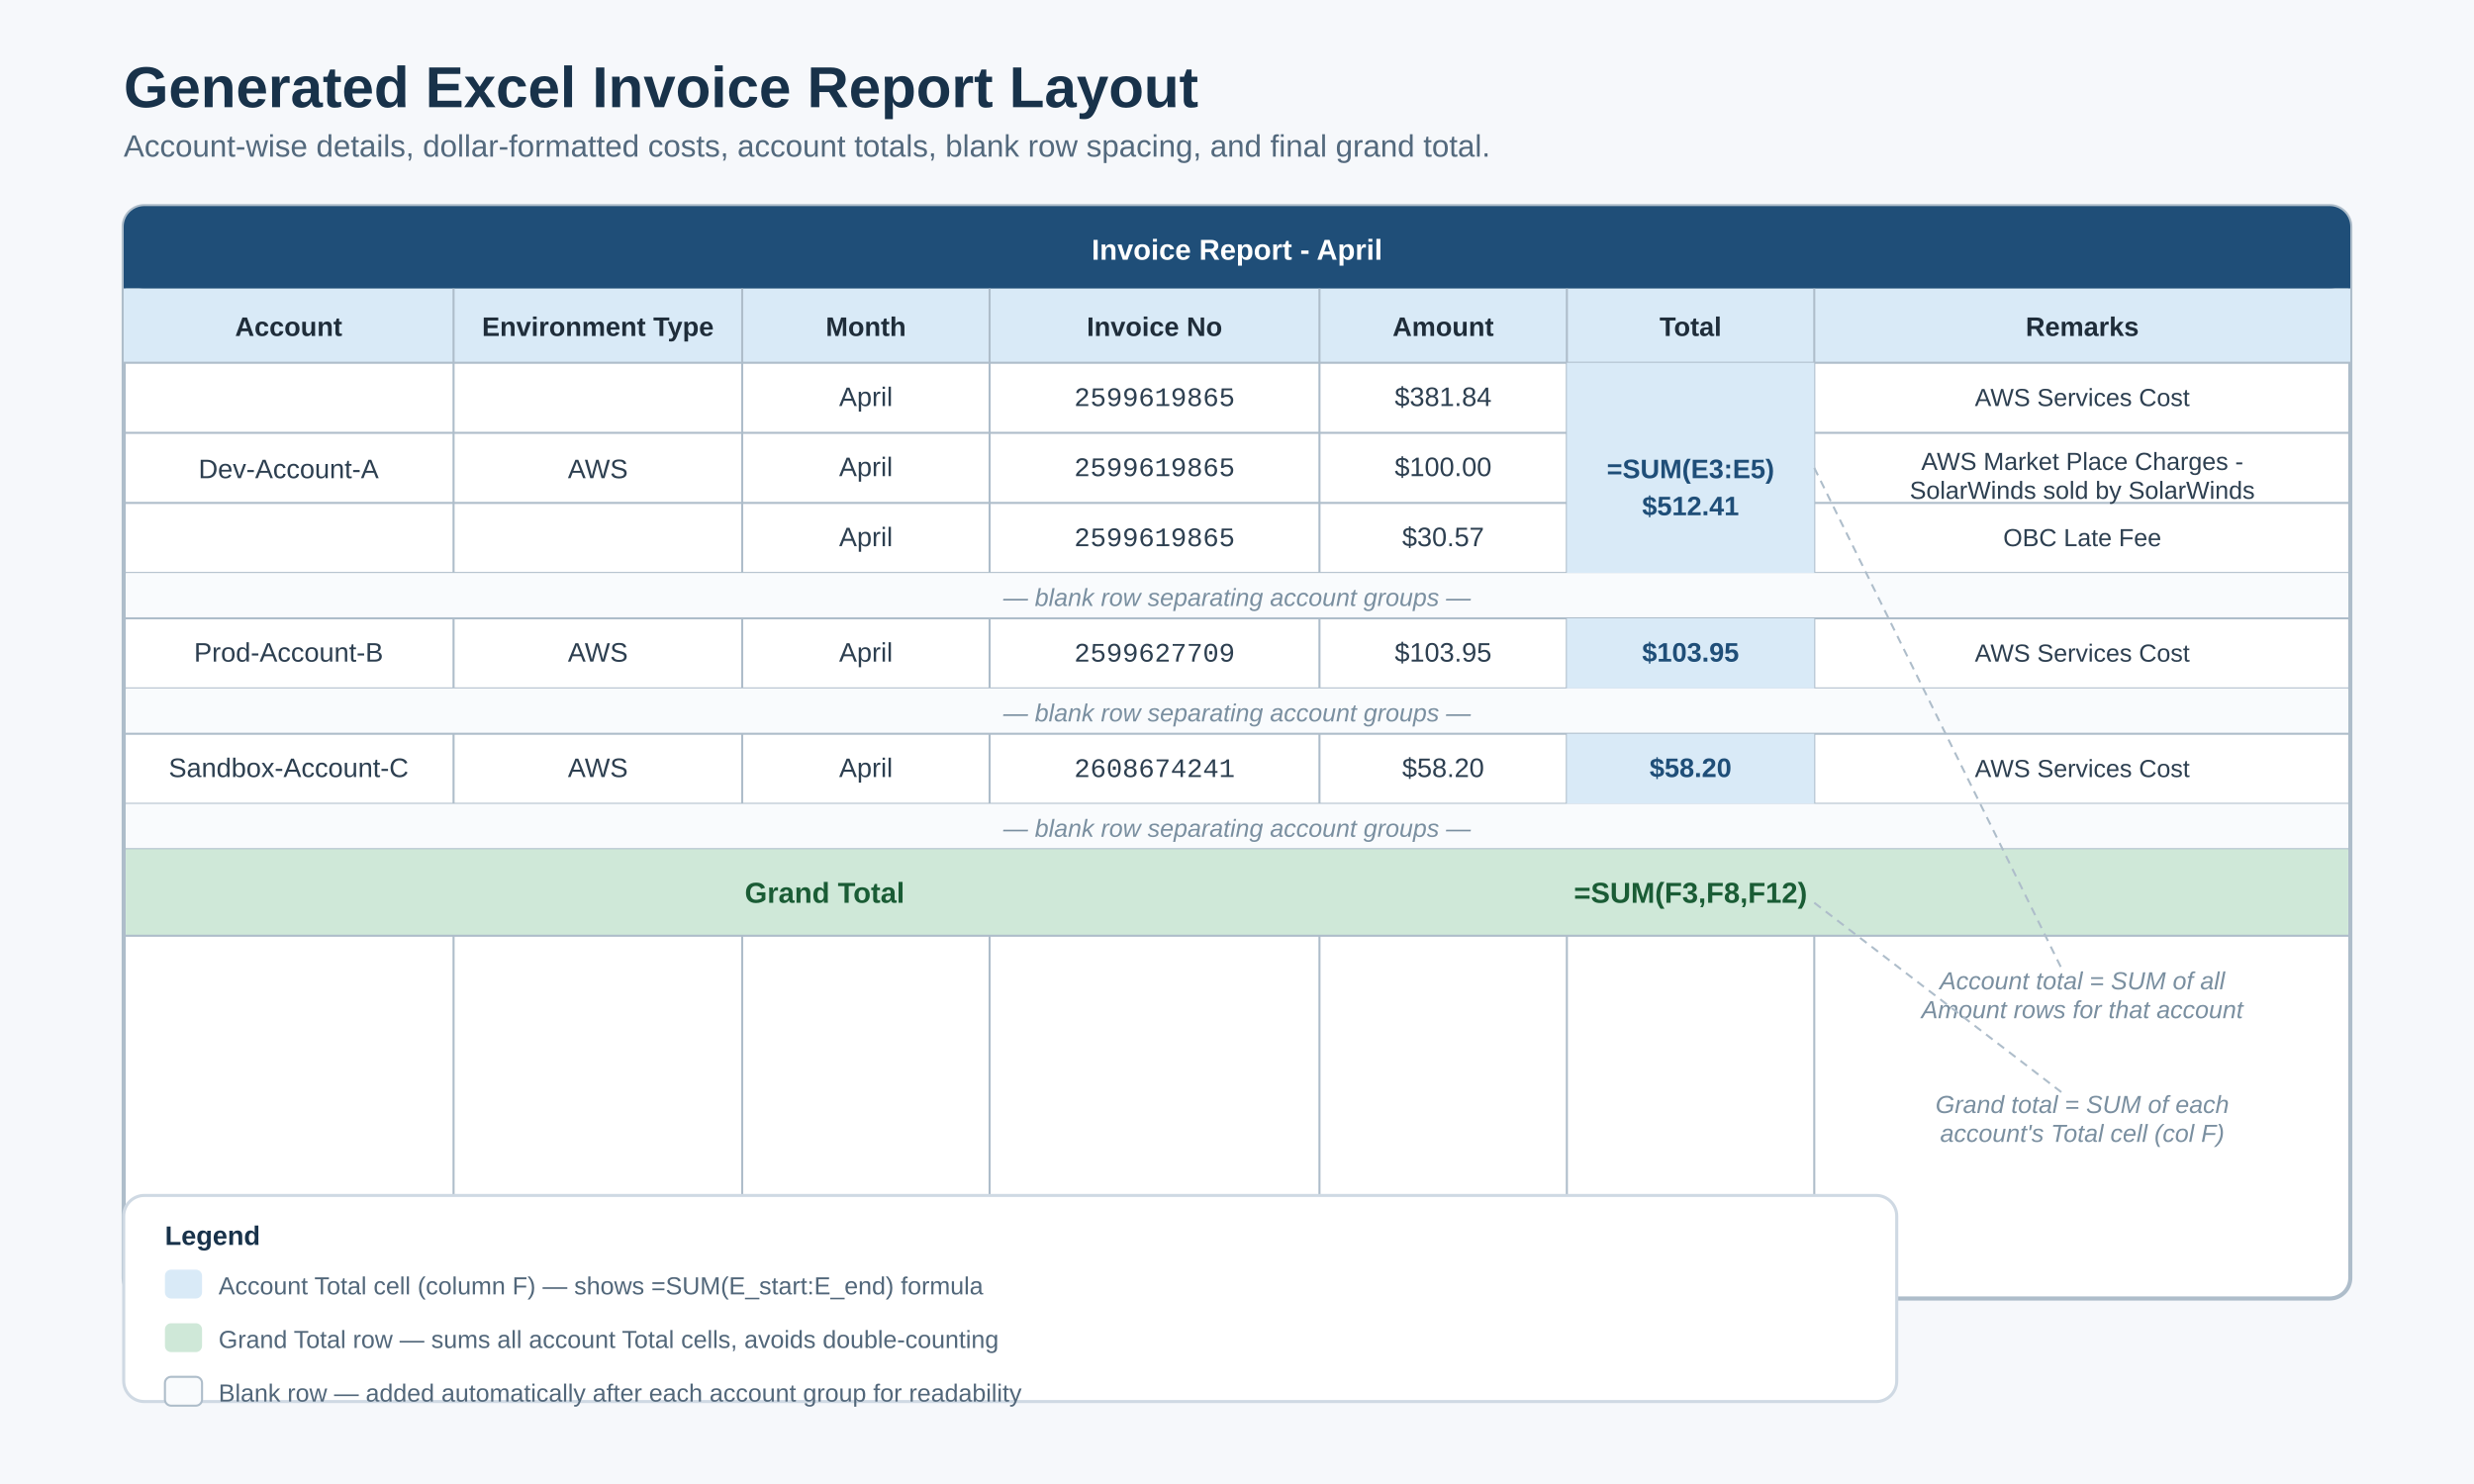
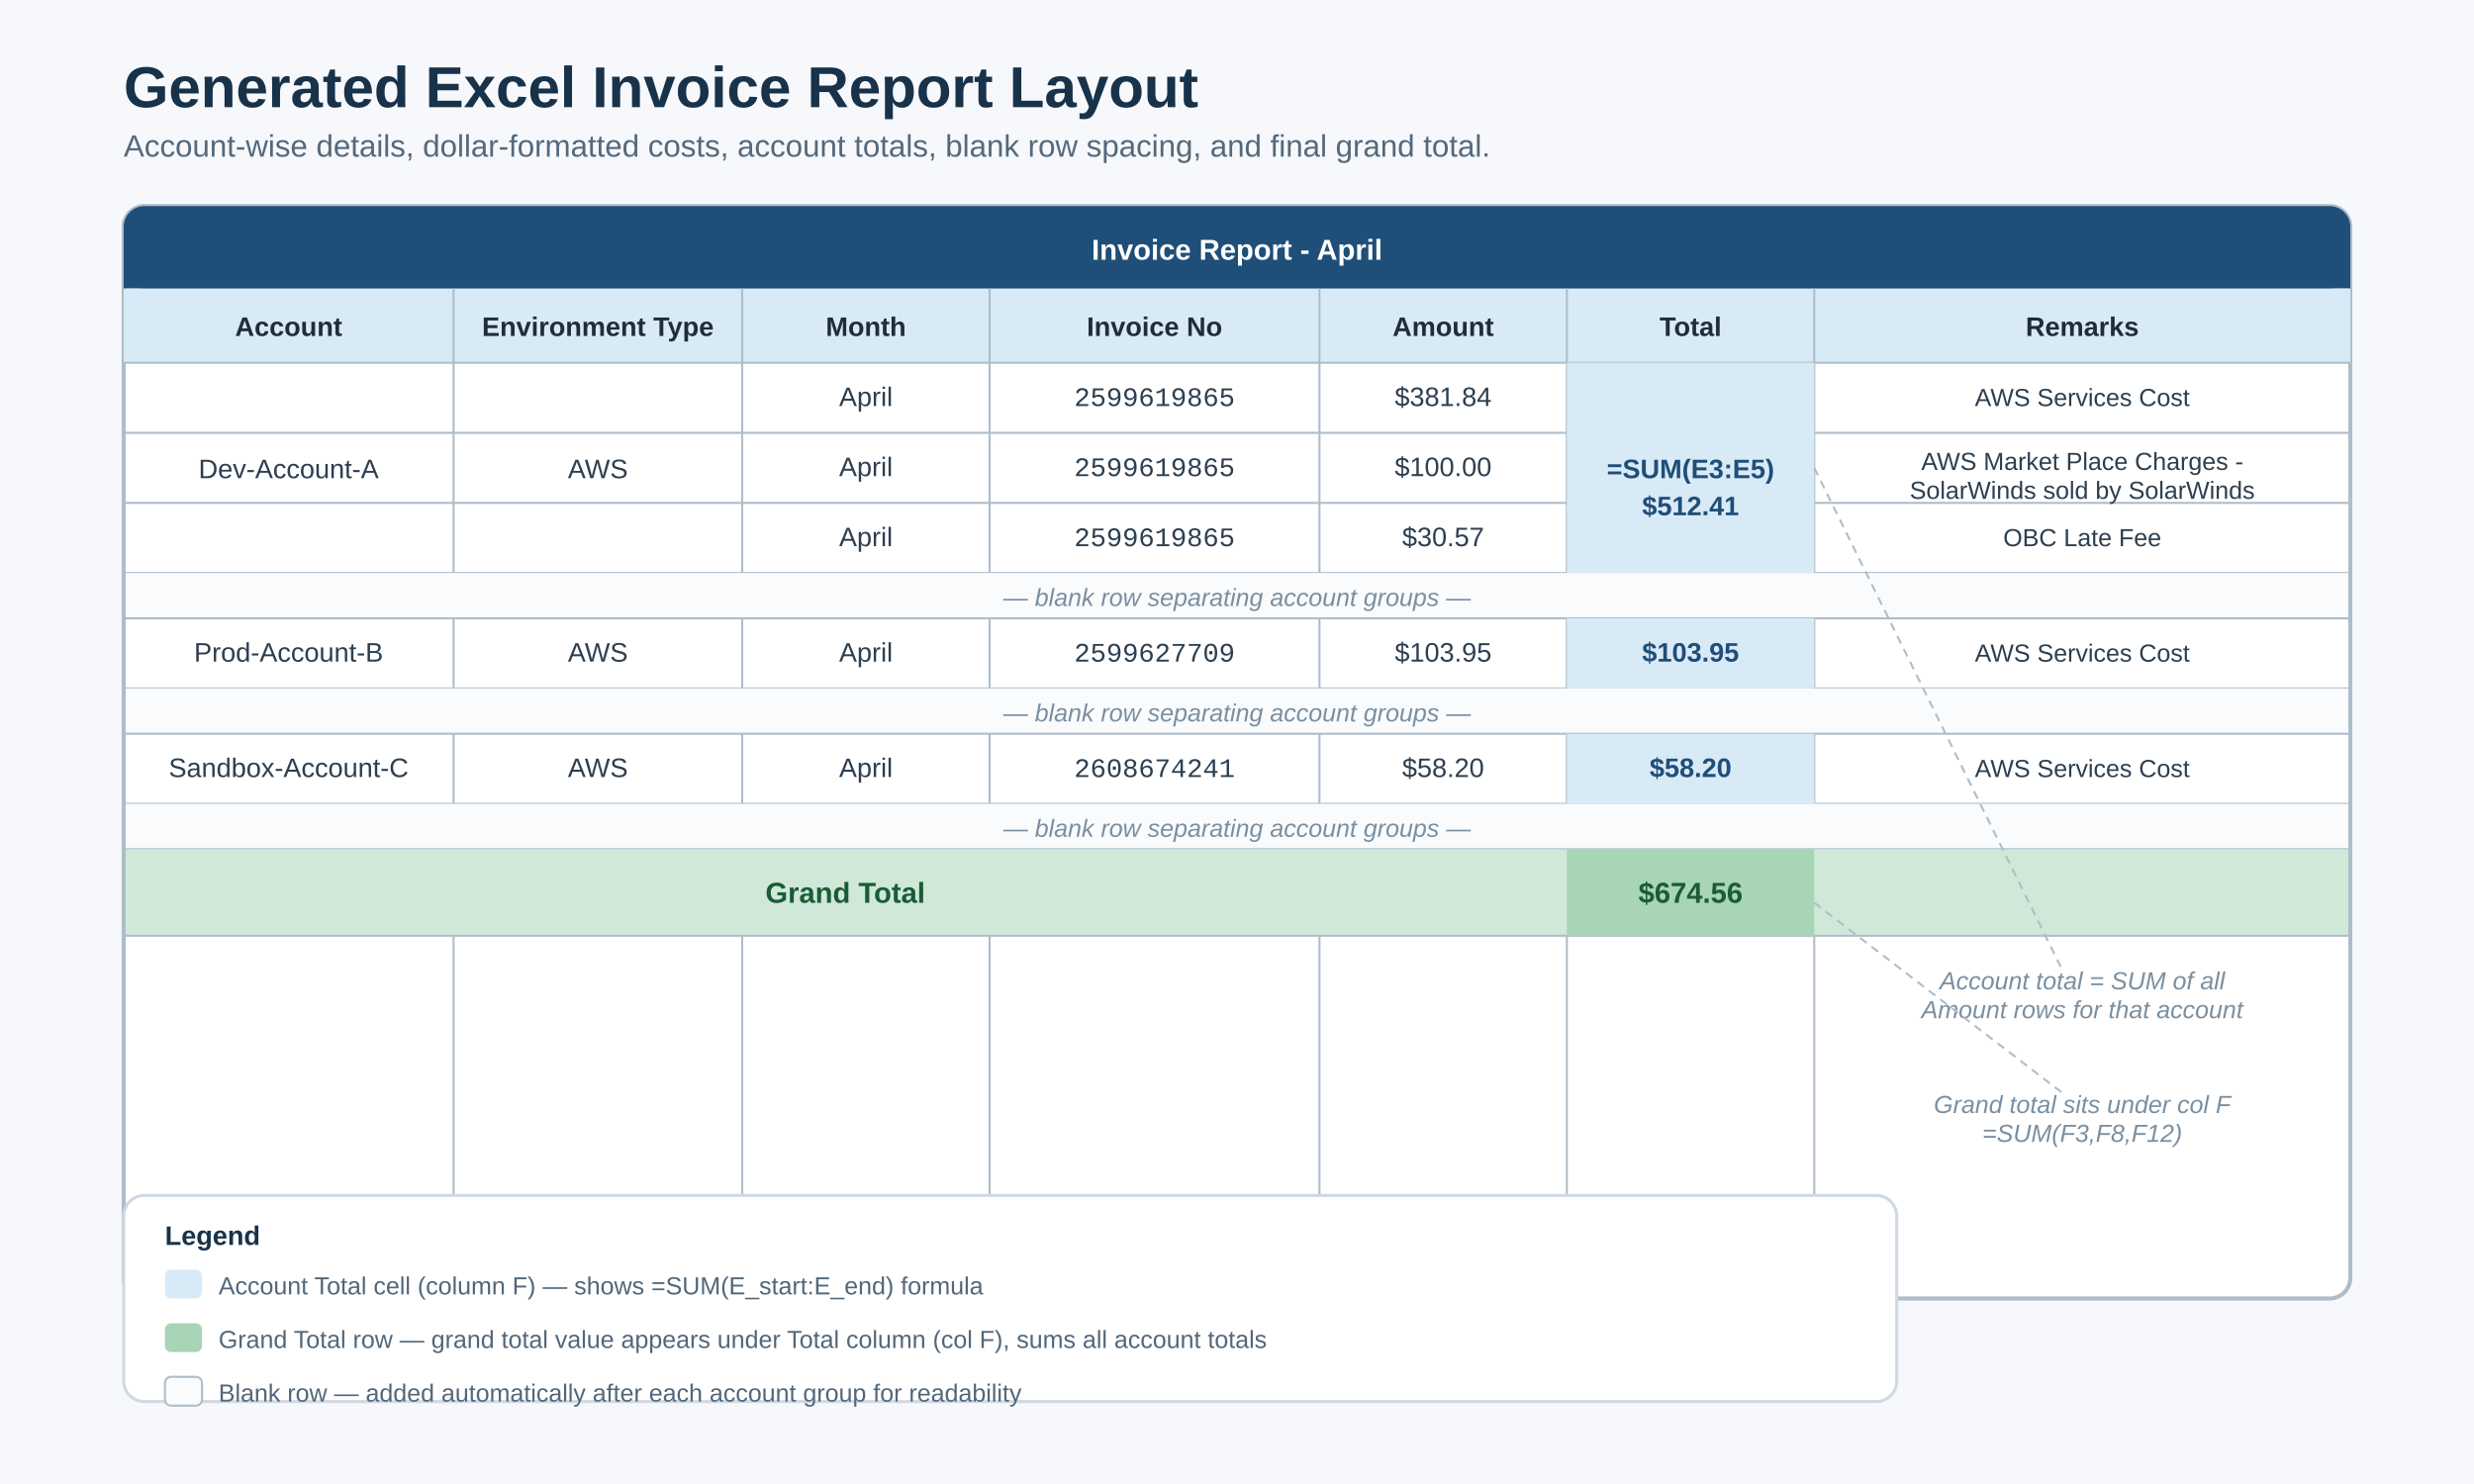
<svg xmlns="http://www.w3.org/2000/svg" width="1200" height="720" viewBox="0 0 1200 720" role="img" aria-labelledby="title desc">
  <defs>
    <style>
      .bg { fill: #f6f8fb; }
      .title-text { fill: #18324a; font: 700 28px Arial, sans-serif; }
      .subtitle-text { fill: #53697d; font: 400 15px Arial, sans-serif; }
      .tbl-border { fill: #ffffff; stroke: #aebdca; stroke-width: 2; }
      .row-line { stroke: #aebdca; stroke-width: 1; }
      .col-line { stroke: #aebdca; stroke-width: 1; }
      .hdr-title { fill: #1f4e78; }
      .hdr-title-text { fill: #ffffff; font: 700 14px Arial, sans-serif; }
      .hdr-col { fill: #d9eaf7; }
      .hdr-col-text { fill: #1f2d3a; font: 700 13px Arial, sans-serif; }
      .cell { fill: #2d3f50; font: 400 13px Arial, sans-serif; }
      .cell-mono { fill: #2d3f50; font: 400 13px 'Courier New', monospace; }
      .cell-remark { fill: #2d3f50; font: 400 12px Arial, sans-serif; }
      .total-cell { fill: #d9eaf7; }
      .total-text { fill: #1f4e78; font: 700 13px Arial, sans-serif; }
      .grand-row { fill: #cfe8d8; }
      .grand-text { fill: #1a5c35; font: 700 14px Arial, sans-serif; }
      .blank-row { fill: #f9fbfd; }
      .annot { fill: #7a8fa0; font: 400 12px Arial, sans-serif; font-style: italic; }
      .annot-line { stroke: #aebdca; stroke-width: 1; stroke-dasharray: 4 3; }
      .legend-box { fill: #ffffff; stroke: #cfd9e3; stroke-width: 1.5; }
      .legend-text { fill: #52677a; font: 400 12px Arial, sans-serif; }
      .legend-title { fill: #18324a; font: 700 13px Arial, sans-serif; }
    </style>
  </defs>
  <rect class="bg" width="1200" height="720" />
  <text class="title-text" x="60" y="52">Generated Excel Invoice Report Layout</text>
  <text class="subtitle-text" x="60" y="76">Account-wise details, dollar-formatted costs, account totals, blank row spacing, and final grand total.</text>
  <rect class="tbl-border" x="60" y="100" width="1080" height="530" rx="10" />
  <rect class="hdr-title" x="60" y="100" width="1080" height="40" rx="10" />
  <rect class="hdr-title" x="60" y="128" width="1080" height="12" />
  <text class="hdr-title-text" x="600" y="126" text-anchor="middle">Invoice Report - April</text>
  <rect class="hdr-col" x="60" y="140" width="1080" height="36" />
  <line class="row-line" x1="60" y1="176" x2="1140" y2="176" />
  <line class="col-line" x1="220" y1="140" x2="220" y2="630" />
  <line class="col-line" x1="360" y1="140" x2="360" y2="630" />
  <line class="col-line" x1="480" y1="140" x2="480" y2="630" />
  <line class="col-line" x1="640" y1="140" x2="640" y2="630" />
  <line class="col-line" x1="760" y1="140" x2="760" y2="630" />
  <line class="col-line" x1="880" y1="140" x2="880" y2="630" />
  <text class="hdr-col-text" x="140" y="163" text-anchor="middle">Account</text>
  <text class="hdr-col-text" x="290" y="163" text-anchor="middle">Environment Type</text>
  <text class="hdr-col-text" x="420" y="163" text-anchor="middle">Month</text>
  <text class="hdr-col-text" x="560" y="163" text-anchor="middle">Invoice No</text>
  <text class="hdr-col-text" x="700" y="163" text-anchor="middle">Amount</text>
  <text class="hdr-col-text" x="820" y="163" text-anchor="middle">Total</text>
  <text class="hdr-col-text" x="1010" y="163" text-anchor="middle">Remarks</text>
  <line class="row-line" x1="60" y1="210" x2="1140" y2="210" />
  <line class="row-line" x1="60" y1="244" x2="1140" y2="244" />
  <line class="row-line" x1="60" y1="278" x2="1140" y2="278" />
  <text class="cell" x="140" y="232" text-anchor="middle">Dev-Account-A</text>
  <text class="cell" x="290" y="232" text-anchor="middle">AWS</text>
  <rect class="total-cell" x="760" y="176" width="120" height="102" />
  <text class="total-text" x="820" y="232" text-anchor="middle">=SUM(E3:E5)</text>
  <text class="total-text" x="820" y="250" text-anchor="middle">$512.41</text>
  <text class="cell" x="420" y="197" text-anchor="middle">April</text>
  <text class="cell-mono" x="560" y="197" text-anchor="middle">2599619865</text>
  <text class="cell" x="700" y="197" text-anchor="middle">$381.84</text>
  <text class="cell-remark" x="1010" y="197" text-anchor="middle">AWS Services Cost</text>
  <text class="cell" x="420" y="231" text-anchor="middle">April</text>
  <text class="cell-mono" x="560" y="231" text-anchor="middle">2599619865</text>
  <text class="cell" x="700" y="231" text-anchor="middle">$100.00</text>
  <text class="cell-remark" x="1010" y="228" text-anchor="middle">AWS Market Place Charges -</text>
  <text class="cell-remark" x="1010" y="242" text-anchor="middle">SolarWinds sold by SolarWinds</text>
  <text class="cell" x="420" y="265" text-anchor="middle">April</text>
  <text class="cell-mono" x="560" y="265" text-anchor="middle">2599619865</text>
  <text class="cell" x="700" y="265" text-anchor="middle">$30.57</text>
  <text class="cell-remark" x="1010" y="265" text-anchor="middle">OBC Late Fee</text>
  <rect class="blank-row" x="61" y="278" width="1078" height="22" />
  <line class="row-line" x1="60" y1="300" x2="1140" y2="300" />
  <text class="annot" x="600" y="294" text-anchor="middle">— blank row separating account groups —</text>
  <line class="row-line" x1="60" y1="334" x2="1140" y2="334" />
  <text class="cell" x="140" y="321" text-anchor="middle">Prod-Account-B</text>
  <text class="cell" x="290" y="321" text-anchor="middle">AWS</text>
  <text class="cell" x="420" y="321" text-anchor="middle">April</text>
  <text class="cell-mono" x="560" y="321" text-anchor="middle">2599627709</text>
  <text class="cell" x="700" y="321" text-anchor="middle">$103.95</text>
  <rect class="total-cell" x="760" y="300" width="120" height="34" />
  <text class="total-text" x="820" y="321" text-anchor="middle">$103.95</text>
  <text class="cell-remark" x="1010" y="321" text-anchor="middle">AWS Services Cost</text>
  <rect class="blank-row" x="61" y="334" width="1078" height="22" />
  <line class="row-line" x1="60" y1="356" x2="1140" y2="356" />
  <text class="annot" x="600" y="350" text-anchor="middle">— blank row separating account groups —</text>
  <line class="row-line" x1="60" y1="390" x2="1140" y2="390" />
  <text class="cell" x="140" y="377" text-anchor="middle">Sandbox-Account-C</text>
  <text class="cell" x="290" y="377" text-anchor="middle">AWS</text>
  <text class="cell" x="420" y="377" text-anchor="middle">April</text>
  <text class="cell-mono" x="560" y="377" text-anchor="middle">2608674241</text>
  <text class="cell" x="700" y="377" text-anchor="middle">$58.20</text>
  <rect class="total-cell" x="760" y="356" width="120" height="34" />
  <text class="total-text" x="820" y="377" text-anchor="middle">$58.20</text>
  <text class="cell-remark" x="1010" y="377" text-anchor="middle">AWS Services Cost</text>
  <rect class="blank-row" x="61" y="390" width="1078" height="22" />
  <line class="row-line" x1="60" y1="412" x2="1140" y2="412" />
  <text class="annot" x="600" y="406" text-anchor="middle">— blank row separating account groups —</text>
  <rect class="grand-row" x="61" y="412" width="1078" height="42" />
  <line class="row-line" x1="60" y1="454" x2="1140" y2="454" />
-   <text class="grand-text" x="400" y="438" text-anchor="middle">Grand Total</text>
-   <text class="grand-text" x="820" y="438" text-anchor="middle">=SUM(F3,F8,F12)</text>
+   <text class="grand-text" x="410" y="438" text-anchor="middle">Grand Total</text>
+   <rect fill="#a8d5b5" x="760" y="412" width="120" height="42" />
+   <text class="grand-text" x="820" y="438" text-anchor="middle">$674.56</text>
  <line class="annot-line" x1="880" y1="227" x2="1000" y2="470" />
  <text class="annot" x="1010" y="480" text-anchor="middle">Account total = SUM of all</text>
  <text class="annot" x="1010" y="494" text-anchor="middle">Amount rows for that account</text>
  <line class="annot-line" x1="880" y1="438" x2="1000" y2="530" />
-   <text class="annot" x="1010" y="540" text-anchor="middle">Grand total = SUM of each</text>
-   <text class="annot" x="1010" y="554" text-anchor="middle">account's Total cell (col F)</text>
+   <text class="annot" x="1010" y="540" text-anchor="middle">Grand total sits under col F</text>
+   <text class="annot" x="1010" y="554" text-anchor="middle">=SUM(F3,F8,F12)</text>
  <rect class="legend-box" x="60" y="580" width="860" height="100" rx="10" />
  <text class="legend-title" x="80" y="604">Legend</text>
  <rect fill="#d9eaf7" x="80" y="616" width="18" height="14" rx="3" />
  <text class="legend-text" x="106" y="628">Account Total cell (column F) — shows =SUM(E_start:E_end) formula</text>
-   <rect fill="#cfe8d8" x="80" y="642" width="18" height="14" rx="3" />
-   <text class="legend-text" x="106" y="654">Grand Total row — sums all account Total cells, avoids double-counting</text>
+   <rect fill="#a8d5b5" x="80" y="642" width="18" height="14" rx="3" />
+   <text class="legend-text" x="106" y="654">Grand Total row — grand total value appears under Total column (col F), sums all account totals</text>
  <rect fill="#f9fbfd" stroke="#aebdca" stroke-width="1" x="80" y="668" width="18" height="14" rx="3" />
  <text class="legend-text" x="106" y="680">Blank row — added automatically after each account group for readability</text>
</svg>
